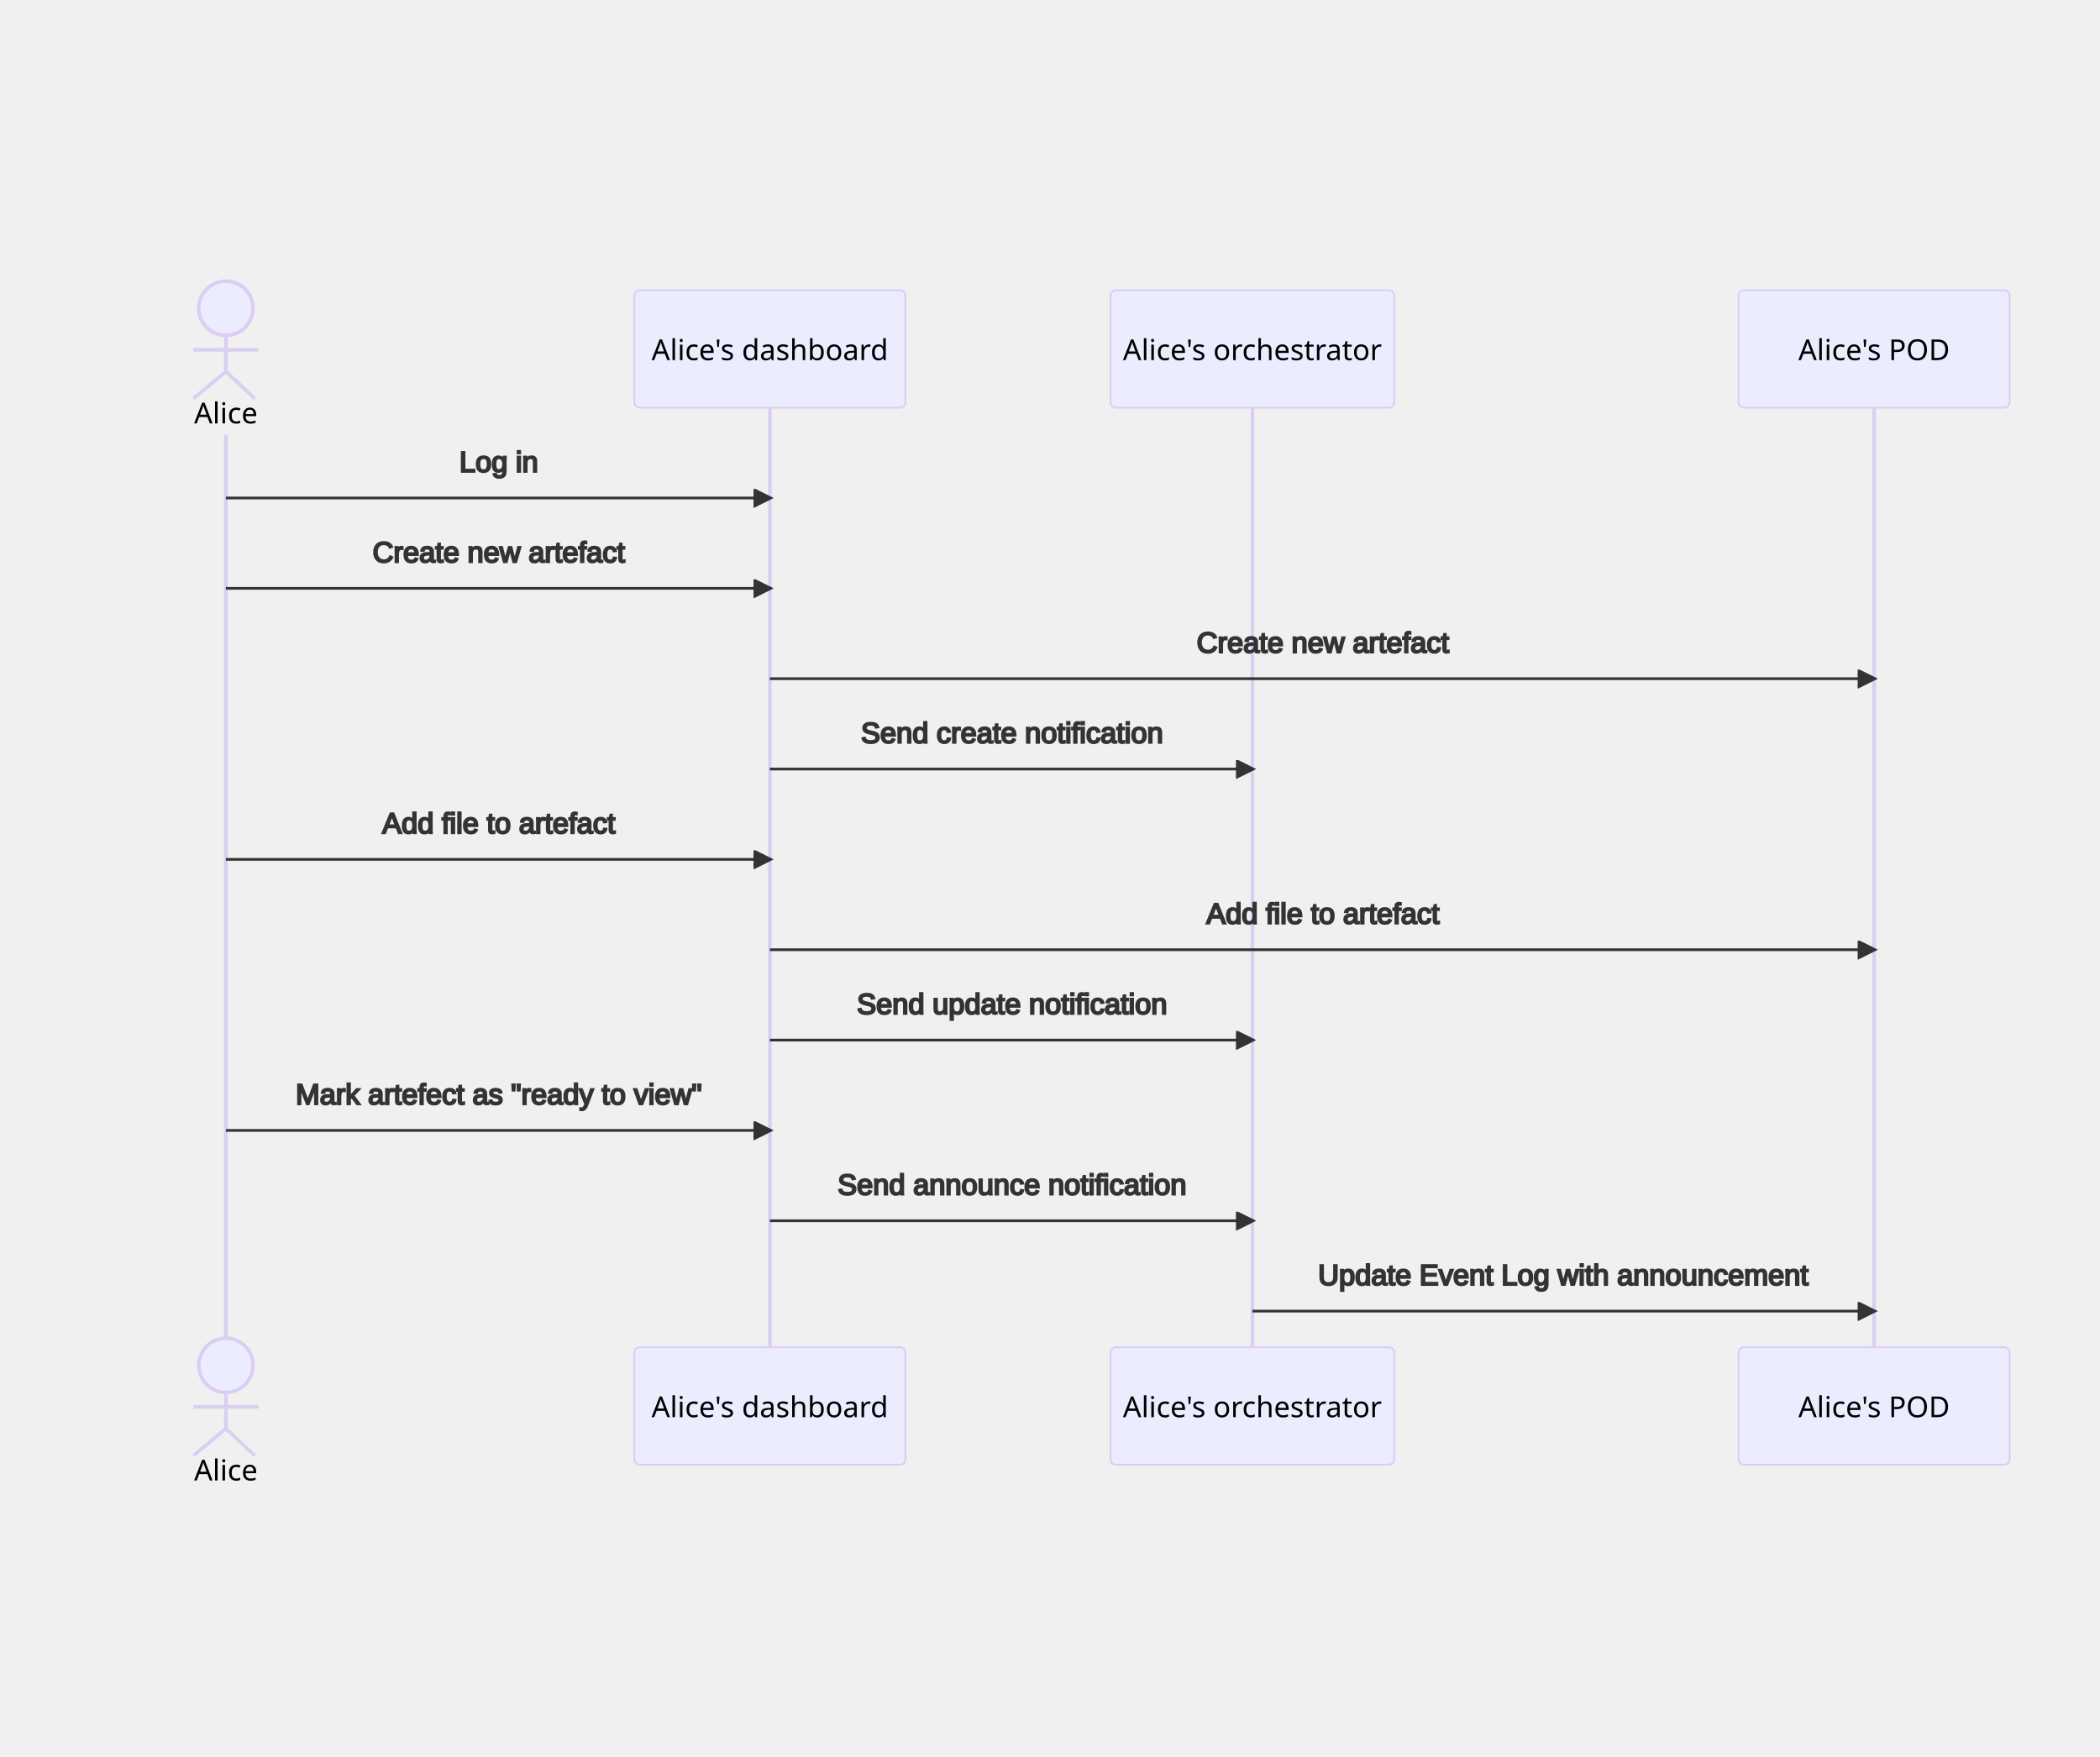
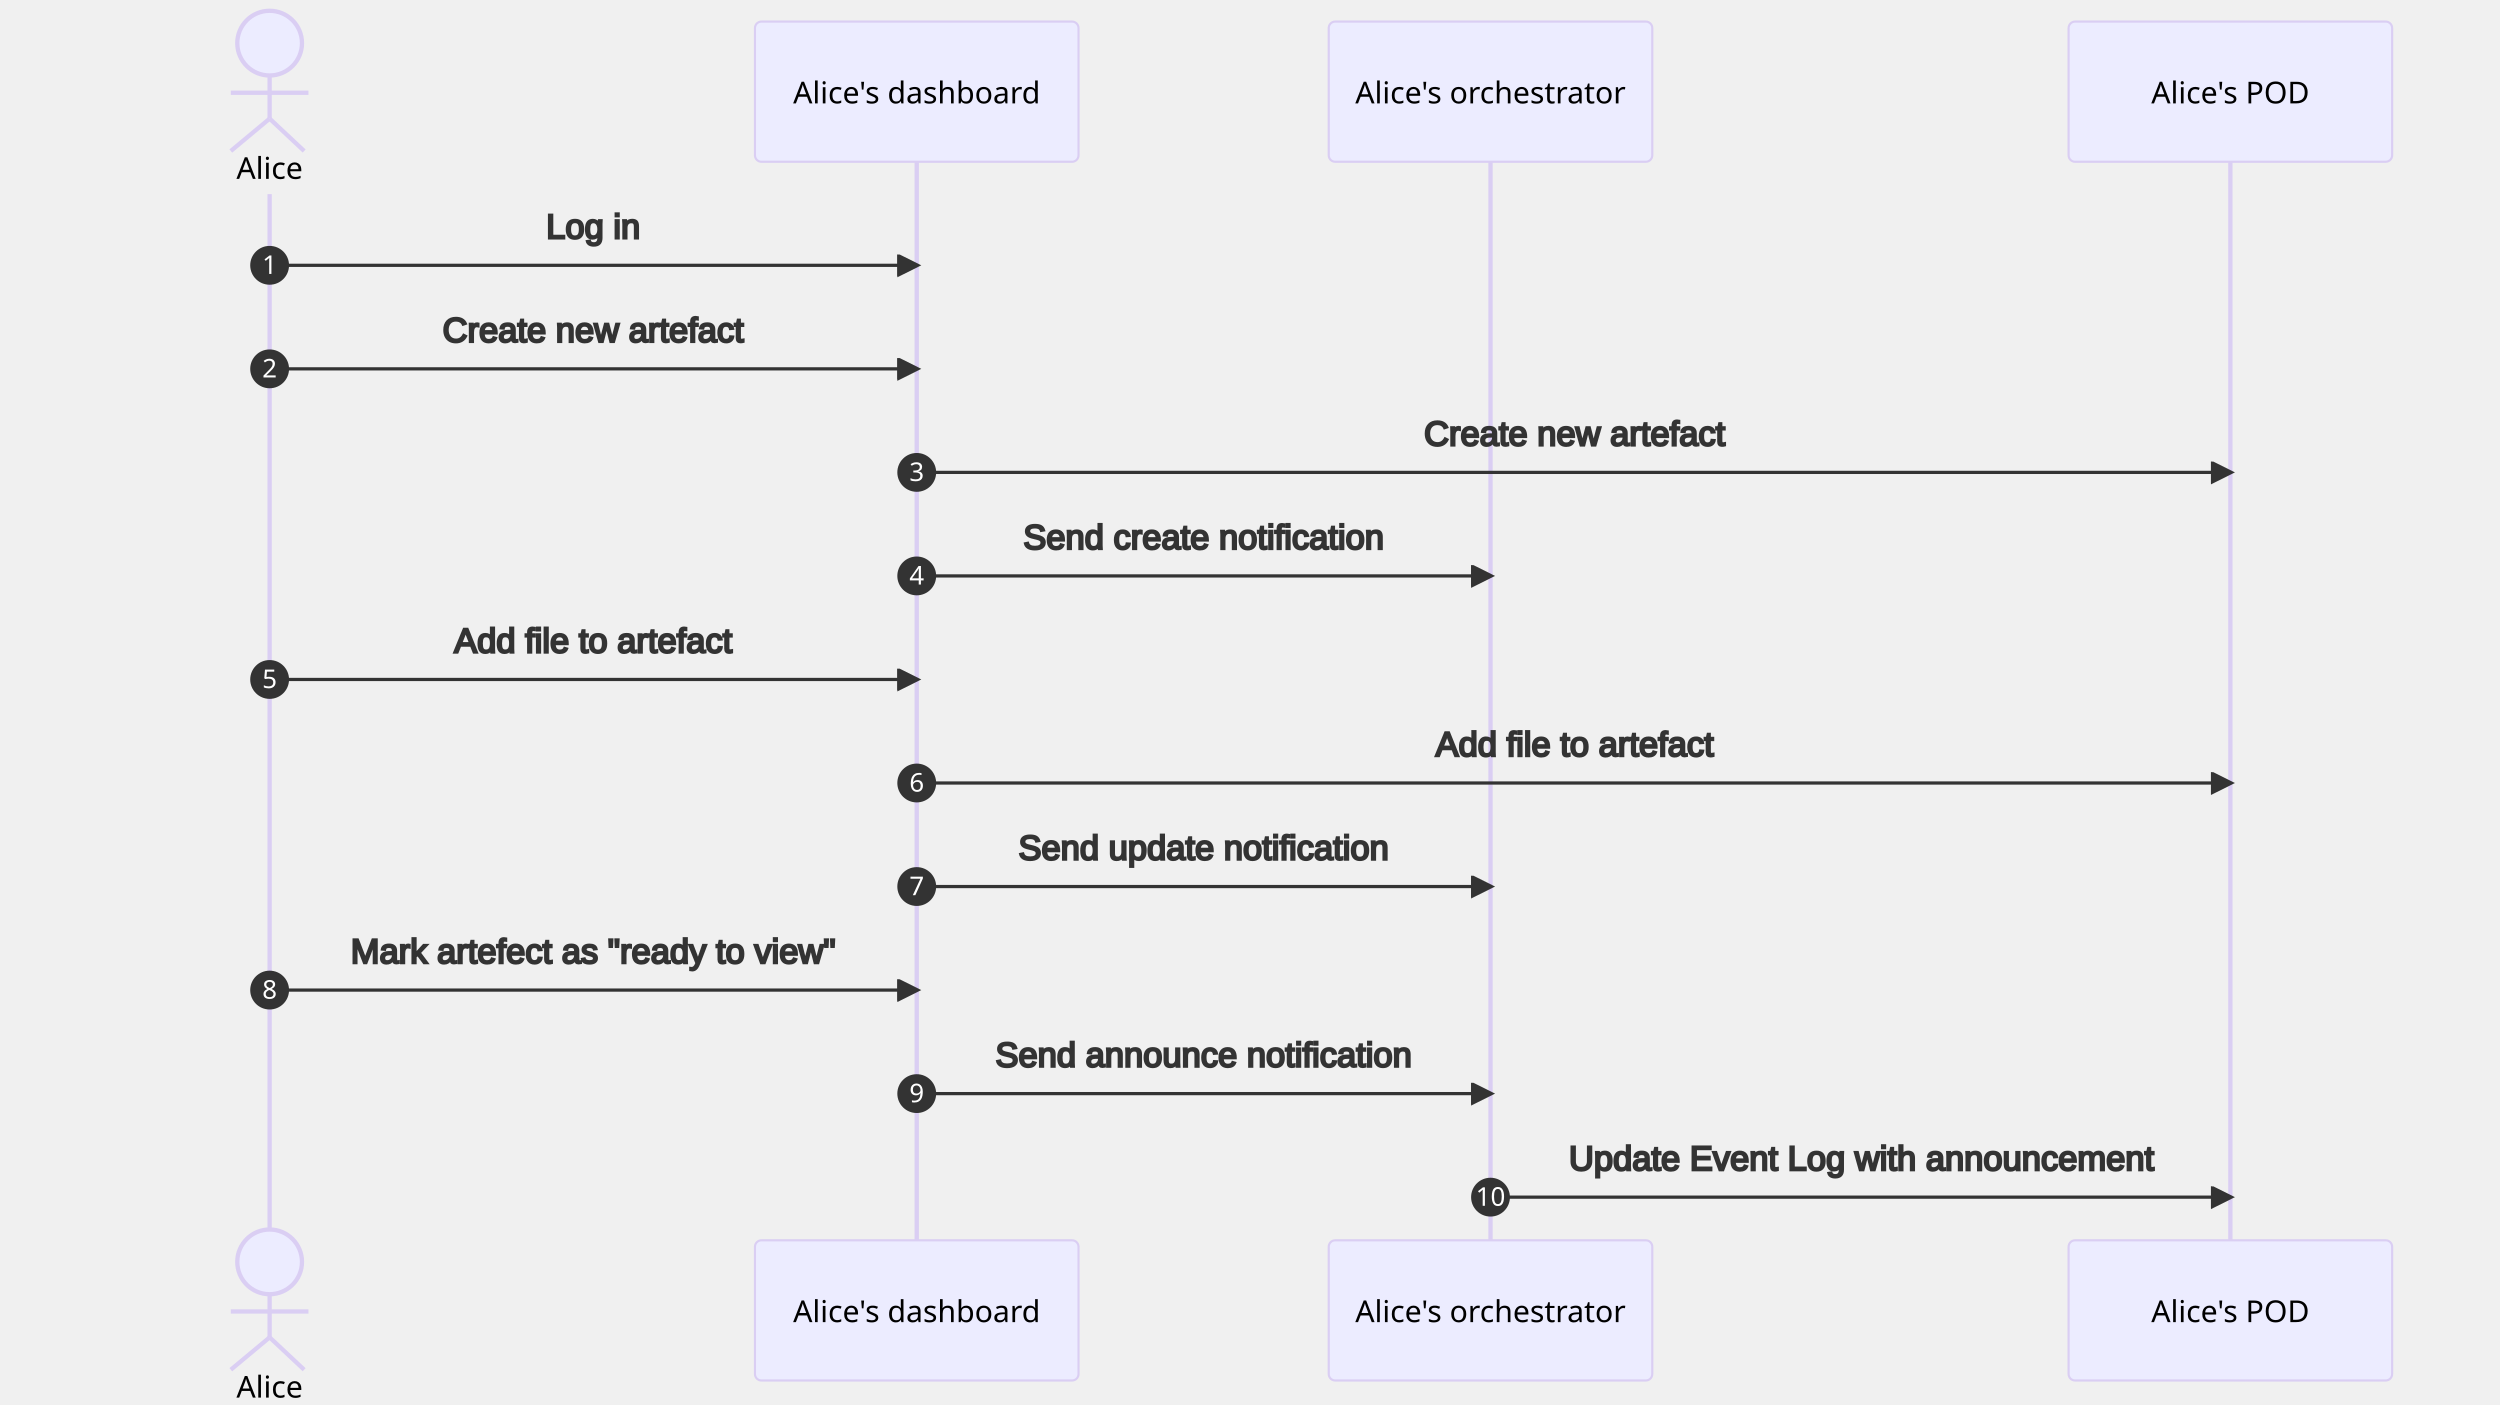
- <svg xmlns="http://www.w3.org/2000/svg" id="graph-div" width="802px" height="671px" style="max-width: 1162px;" viewBox="-50 -10 1162 671">
+ <svg xmlns="http://www.w3.org/2000/svg" id="graph-div" width="100%" height="651" style="max-width: 1159px;" viewBox="-50 -10 1159 651">
  <style>#graph-div {font-family:"trebuchet ms",verdana,arial,sans-serif;font-size:16px;fill:#333;}#graph-div .error-icon{fill:#552222;}#graph-div .error-text{fill:#552222;stroke:#552222;}#graph-div .edge-thickness-normal{stroke-width:2px;}#graph-div .edge-thickness-thick{stroke-width:3.5px;}#graph-div .edge-pattern-solid{stroke-dasharray:0;}#graph-div .edge-pattern-dashed{stroke-dasharray:3;}#graph-div .edge-pattern-dotted{stroke-dasharray:2;}#graph-div .marker{fill:#333333;stroke:#333333;}#graph-div .marker.cross{stroke:#333333;}#graph-div svg{font-family:"trebuchet ms",verdana,arial,sans-serif;font-size:16px;}#graph-div .actor{stroke:hsl(259.626, 59.777%, 87.902%);fill:#ECECFF;}#graph-div text.actor&gt;tspan{fill:black;stroke:none;}#graph-div .actor-line{stroke:grey;}#graph-div .messageLine0{stroke-width:1.5;stroke-dasharray:none;stroke:#333;}#graph-div .messageLine1{stroke-width:1.5;stroke-dasharray:2,2;stroke:#333;}#graph-div #arrowhead path{fill:#333;stroke:#333;}#graph-div .sequenceNumber{fill:white;}#graph-div #sequencenumber{fill:#333;}#graph-div #crosshead path{fill:#333;stroke:#333;}#graph-div .messageText{fill:#333;stroke:#333;}#graph-div .labelBox{stroke:hsl(259.626, 59.777%, 87.902%);fill:#ECECFF;}#graph-div .labelText,#graph-div .labelText&gt;tspan{fill:black;stroke:none;}#graph-div .loopText,#graph-div .loopText&gt;tspan{fill:black;stroke:none;}#graph-div .loopLine{stroke-width:2px;stroke-dasharray:2,2;stroke:hsl(259.626, 59.777%, 87.902%);fill:hsl(259.626, 59.777%, 87.902%);}#graph-div .note{stroke:#aaaa33;fill:#fff5ad;}#graph-div .noteText,#graph-div .noteText&gt;tspan{fill:black;stroke:none;}#graph-div .activation0{fill:#f4f4f4;stroke:#666;}#graph-div .activation1{fill:#f4f4f4;stroke:#666;}#graph-div .activation2{fill:#f4f4f4;stroke:#666;}#graph-div .actorPopupMenu{position:absolute;}#graph-div .actorPopupMenuPanel{position:absolute;fill:#ECECFF;box-shadow:0px 8px 16px 0px rgba(0,0,0,0.2);filter:drop-shadow(3px 5px 2px rgb(0 0 0 / 0.4));}#graph-div .actor-man line{stroke:hsl(259.626, 59.777%, 87.902%);fill:#ECECFF;}#graph-div .actor-man circle,#graph-div line{stroke:hsl(259.626, 59.777%, 87.902%);fill:#ECECFF;stroke-width:2px;}#graph-div :root{--mermaid-font-family:"trebuchet ms",verdana,arial,sans-serif;}</style>
  <g />
  <defs>
    <symbol id="computer" width="24" height="24">
      <path transform="scale(.5)" d="M2 2v13h20v-13h-20zm18 11h-16v-9h16v9zm-10.228 6l.466-1h3.524l.467 1h-4.457zm14.228 3h-24l2-6h2.104l-1.33 4h18.45l-1.297-4h2.073l2 6zm-5-10h-14v-7h14v7z" />
    </symbol>
  </defs>
  <defs>
    <symbol id="database" fill-rule="evenodd" clip-rule="evenodd">
      <path transform="scale(.5)" d="M12.258.001l.256.004.255.005.253.008.251.01.249.012.247.015.246.016.242.019.241.02.239.023.236.024.233.027.231.028.229.031.225.032.223.034.22.036.217.038.214.04.211.041.208.043.205.045.201.046.198.048.194.05.191.051.187.053.183.054.18.056.175.057.172.059.168.06.163.061.16.063.155.064.15.066.074.033.073.033.071.034.07.034.069.035.068.035.067.035.066.035.064.036.064.036.062.036.06.036.06.037.058.037.058.037.055.038.055.038.053.038.052.038.051.039.05.039.048.039.047.039.045.04.044.04.043.04.041.04.04.041.039.041.037.041.036.041.034.041.033.042.032.042.03.042.029.042.027.042.026.043.024.043.023.043.021.043.02.043.018.044.017.043.015.044.013.044.012.044.011.045.009.044.007.045.006.045.004.045.002.045.001.045v17l-.001.045-.002.045-.004.045-.006.045-.007.045-.009.044-.011.045-.012.044-.013.044-.015.044-.017.043-.018.044-.02.043-.021.043-.023.043-.024.043-.026.043-.027.042-.029.042-.03.042-.032.042-.033.042-.034.041-.036.041-.037.041-.039.041-.04.041-.041.04-.043.04-.044.04-.045.04-.047.039-.048.039-.05.039-.051.039-.052.038-.053.038-.055.038-.055.038-.058.037-.058.037-.06.037-.06.036-.062.036-.064.036-.064.036-.066.035-.067.035-.068.035-.069.035-.07.034-.071.034-.073.033-.074.033-.15.066-.155.064-.16.063-.163.061-.168.06-.172.059-.175.057-.18.056-.183.054-.187.053-.191.051-.194.05-.198.048-.201.046-.205.045-.208.043-.211.041-.214.04-.217.038-.22.036-.223.034-.225.032-.229.031-.231.028-.233.027-.236.024-.239.023-.241.02-.242.019-.246.016-.247.015-.249.012-.251.01-.253.008-.255.005-.256.004-.258.001-.258-.001-.256-.004-.255-.005-.253-.008-.251-.01-.249-.012-.247-.015-.245-.016-.243-.019-.241-.02-.238-.023-.236-.024-.234-.027-.231-.028-.228-.031-.226-.032-.223-.034-.22-.036-.217-.038-.214-.04-.211-.041-.208-.043-.204-.045-.201-.046-.198-.048-.195-.05-.19-.051-.187-.053-.184-.054-.179-.056-.176-.057-.172-.059-.167-.06-.164-.061-.159-.063-.155-.064-.151-.066-.074-.033-.072-.033-.072-.034-.07-.034-.069-.035-.068-.035-.067-.035-.066-.035-.064-.036-.063-.036-.062-.036-.061-.036-.06-.037-.058-.037-.057-.037-.056-.038-.055-.038-.053-.038-.052-.038-.051-.039-.049-.039-.049-.039-.046-.039-.046-.04-.044-.04-.043-.04-.041-.04-.04-.041-.039-.041-.037-.041-.036-.041-.034-.041-.033-.042-.032-.042-.03-.042-.029-.042-.027-.042-.026-.043-.024-.043-.023-.043-.021-.043-.02-.043-.018-.044-.017-.043-.015-.044-.013-.044-.012-.044-.011-.045-.009-.044-.007-.045-.006-.045-.004-.045-.002-.045-.001-.045v-17l.001-.045.002-.045.004-.045.006-.045.007-.045.009-.044.011-.045.012-.044.013-.044.015-.044.017-.043.018-.044.02-.043.021-.043.023-.043.024-.043.026-.043.027-.042.029-.042.03-.042.032-.042.033-.042.034-.041.036-.041.037-.041.039-.041.04-.041.041-.04.043-.04.044-.04.046-.04.046-.039.049-.039.049-.039.051-.039.052-.038.053-.038.055-.038.056-.038.057-.037.058-.037.06-.037.061-.036.062-.036.063-.036.064-.036.066-.035.067-.035.068-.035.069-.035.07-.034.072-.034.072-.033.074-.033.151-.066.155-.064.159-.063.164-.061.167-.06.172-.059.176-.057.179-.056.184-.054.187-.053.19-.051.195-.05.198-.048.201-.046.204-.045.208-.043.211-.041.214-.04.217-.038.22-.036.223-.034.226-.032.228-.031.231-.028.234-.027.236-.024.238-.023.241-.02.243-.019.245-.016.247-.015.249-.012.251-.01.253-.008.255-.005.256-.004.258-.001.258.001zm-9.258 20.499v.01l.001.021.003.021.004.022.005.021.006.022.007.022.009.023.01.022.011.023.012.023.013.023.015.023.016.024.017.023.018.024.019.024.021.024.022.025.023.024.024.025.052.049.056.05.061.051.066.051.07.051.075.051.079.052.084.052.088.052.092.052.097.052.102.051.105.052.11.052.114.051.119.051.123.051.127.05.131.05.135.05.139.048.144.049.147.047.152.047.155.047.16.045.163.045.167.043.171.043.176.041.178.041.183.039.187.039.19.037.194.035.197.035.202.033.204.031.209.03.212.029.216.027.219.025.222.024.226.021.23.02.233.018.236.016.24.015.243.012.246.01.249.008.253.005.256.004.259.001.26-.001.257-.004.254-.005.25-.008.247-.011.244-.012.241-.014.237-.016.233-.018.231-.021.226-.021.224-.024.22-.026.216-.027.212-.028.21-.031.205-.031.202-.034.198-.034.194-.036.191-.037.187-.039.183-.04.179-.04.175-.042.172-.043.168-.044.163-.045.16-.046.155-.046.152-.047.148-.048.143-.049.139-.049.136-.05.131-.05.126-.05.123-.051.118-.052.114-.051.11-.052.106-.052.101-.052.096-.052.092-.052.088-.053.083-.051.079-.052.074-.052.07-.051.065-.051.06-.051.056-.05.051-.05.023-.024.023-.025.021-.024.02-.024.019-.024.018-.024.017-.024.015-.023.014-.024.013-.023.012-.023.01-.023.01-.022.008-.022.006-.022.006-.022.004-.022.004-.021.001-.021.001-.021v-4.127l-.077.055-.08.053-.083.054-.085.053-.087.052-.09.052-.093.051-.095.05-.097.05-.1.049-.102.049-.105.048-.106.047-.109.047-.111.046-.114.045-.115.045-.118.044-.12.043-.122.042-.124.042-.126.041-.128.04-.13.04-.132.038-.134.038-.135.037-.138.037-.139.035-.142.035-.143.034-.144.033-.147.032-.148.031-.15.03-.151.03-.153.029-.154.027-.156.027-.158.026-.159.025-.161.024-.162.023-.163.022-.165.021-.166.02-.167.019-.169.018-.169.017-.171.016-.173.015-.173.014-.175.013-.175.012-.177.011-.178.01-.179.008-.179.008-.181.006-.182.005-.182.004-.184.003-.184.002h-.37l-.184-.002-.184-.003-.182-.004-.182-.005-.181-.006-.179-.008-.179-.008-.178-.01-.176-.011-.176-.012-.175-.013-.173-.014-.172-.015-.171-.016-.17-.017-.169-.018-.167-.019-.166-.02-.165-.021-.163-.022-.162-.023-.161-.024-.159-.025-.157-.026-.156-.027-.155-.027-.153-.029-.151-.03-.15-.03-.148-.031-.146-.032-.145-.033-.143-.034-.141-.035-.14-.035-.137-.037-.136-.037-.134-.038-.132-.038-.13-.04-.128-.04-.126-.041-.124-.042-.122-.042-.12-.044-.117-.043-.116-.045-.113-.045-.112-.046-.109-.047-.106-.047-.105-.048-.102-.049-.1-.049-.097-.05-.095-.05-.093-.052-.09-.051-.087-.052-.085-.053-.083-.054-.08-.054-.077-.054v4.127zm0-5.654v.011l.001.021.003.021.004.021.005.022.006.022.007.022.009.022.01.022.011.023.012.023.013.023.015.024.016.023.017.024.018.024.019.024.021.024.022.024.023.025.024.024.052.05.056.05.061.05.066.051.07.051.075.052.079.051.084.052.088.052.092.052.097.052.102.052.105.052.11.051.114.051.119.052.123.05.127.051.131.05.135.049.139.049.144.048.147.048.152.047.155.046.16.045.163.045.167.044.171.042.176.042.178.04.183.04.187.038.19.037.194.036.197.034.202.033.204.032.209.03.212.028.216.027.219.025.222.024.226.022.23.02.233.018.236.016.24.014.243.012.246.01.249.008.253.006.256.003.259.001.26-.001.257-.003.254-.006.25-.008.247-.01.244-.012.241-.015.237-.016.233-.018.231-.02.226-.022.224-.024.22-.025.216-.027.212-.029.21-.03.205-.032.202-.033.198-.035.194-.036.191-.037.187-.039.183-.039.179-.041.175-.042.172-.043.168-.044.163-.045.16-.045.155-.047.152-.047.148-.048.143-.048.139-.05.136-.049.131-.05.126-.051.123-.051.118-.051.114-.052.11-.052.106-.052.101-.052.096-.052.092-.052.088-.052.083-.052.079-.052.074-.051.07-.052.065-.051.06-.05.056-.051.051-.049.023-.025.023-.024.021-.025.02-.024.019-.024.018-.024.017-.024.015-.023.014-.023.013-.024.012-.022.01-.023.01-.023.008-.022.006-.022.006-.022.004-.021.004-.022.001-.021.001-.021v-4.139l-.077.054-.08.054-.083.054-.085.052-.087.053-.09.051-.093.051-.095.051-.097.05-.1.049-.102.049-.105.048-.106.047-.109.047-.111.046-.114.045-.115.044-.118.044-.12.044-.122.042-.124.042-.126.041-.128.04-.13.039-.132.039-.134.038-.135.037-.138.036-.139.036-.142.035-.143.033-.144.033-.147.033-.148.031-.15.03-.151.03-.153.028-.154.028-.156.027-.158.026-.159.025-.161.024-.162.023-.163.022-.165.021-.166.02-.167.019-.169.018-.169.017-.171.016-.173.015-.173.014-.175.013-.175.012-.177.011-.178.009-.179.009-.179.007-.181.007-.182.005-.182.004-.184.003-.184.002h-.37l-.184-.002-.184-.003-.182-.004-.182-.005-.181-.007-.179-.007-.179-.009-.178-.009-.176-.011-.176-.012-.175-.013-.173-.014-.172-.015-.171-.016-.17-.017-.169-.018-.167-.019-.166-.02-.165-.021-.163-.022-.162-.023-.161-.024-.159-.025-.157-.026-.156-.027-.155-.028-.153-.028-.151-.03-.15-.03-.148-.031-.146-.033-.145-.033-.143-.033-.141-.035-.14-.036-.137-.036-.136-.037-.134-.038-.132-.039-.13-.039-.128-.04-.126-.041-.124-.042-.122-.043-.12-.043-.117-.044-.116-.044-.113-.046-.112-.046-.109-.046-.106-.047-.105-.048-.102-.049-.1-.049-.097-.05-.095-.051-.093-.051-.09-.051-.087-.053-.085-.052-.083-.054-.08-.054-.077-.054v4.139zm0-5.666v.011l.001.02.003.022.004.021.005.022.006.021.007.022.009.023.01.022.011.023.012.023.013.023.015.023.016.024.017.024.018.023.019.024.021.025.022.024.023.024.024.025.052.05.056.05.061.05.066.051.07.051.075.052.079.051.084.052.088.052.092.052.097.052.102.052.105.051.11.052.114.051.119.051.123.051.127.05.131.05.135.05.139.049.144.048.147.048.152.047.155.046.16.045.163.045.167.043.171.043.176.042.178.04.183.04.187.038.19.037.194.036.197.034.202.033.204.032.209.03.212.028.216.027.219.025.222.024.226.021.23.02.233.018.236.017.24.014.243.012.246.01.249.008.253.006.256.003.259.001.26-.001.257-.003.254-.006.25-.008.247-.01.244-.013.241-.014.237-.016.233-.018.231-.02.226-.022.224-.024.22-.025.216-.027.212-.029.21-.03.205-.032.202-.033.198-.035.194-.036.191-.037.187-.039.183-.039.179-.041.175-.042.172-.043.168-.044.163-.045.16-.045.155-.047.152-.047.148-.048.143-.049.139-.049.136-.049.131-.051.126-.05.123-.051.118-.052.114-.051.11-.052.106-.052.101-.052.096-.052.092-.052.088-.052.083-.052.079-.052.074-.052.07-.051.065-.051.06-.051.056-.05.051-.049.023-.025.023-.025.021-.024.02-.024.019-.024.018-.024.017-.024.015-.023.014-.024.013-.023.012-.023.01-.022.01-.023.008-.022.006-.022.006-.022.004-.022.004-.021.001-.021.001-.021v-4.153l-.077.054-.08.054-.083.053-.085.053-.087.053-.09.051-.093.051-.095.051-.097.05-.1.049-.102.048-.105.048-.106.048-.109.046-.111.046-.114.046-.115.044-.118.044-.12.043-.122.043-.124.042-.126.041-.128.04-.13.039-.132.039-.134.038-.135.037-.138.036-.139.036-.142.034-.143.034-.144.033-.147.032-.148.032-.15.03-.151.03-.153.028-.154.028-.156.027-.158.026-.159.024-.161.024-.162.023-.163.023-.165.021-.166.02-.167.019-.169.018-.169.017-.171.016-.173.015-.173.014-.175.013-.175.012-.177.01-.178.01-.179.009-.179.007-.181.006-.182.006-.182.004-.184.003-.184.001-.185.001-.185-.001-.184-.001-.184-.003-.182-.004-.182-.006-.181-.006-.179-.007-.179-.009-.178-.01-.176-.01-.176-.012-.175-.013-.173-.014-.172-.015-.171-.016-.17-.017-.169-.018-.167-.019-.166-.02-.165-.021-.163-.023-.162-.023-.161-.024-.159-.024-.157-.026-.156-.027-.155-.028-.153-.028-.151-.03-.15-.03-.148-.032-.146-.032-.145-.033-.143-.034-.141-.034-.14-.036-.137-.036-.136-.037-.134-.038-.132-.039-.13-.039-.128-.041-.126-.041-.124-.041-.122-.043-.12-.043-.117-.044-.116-.044-.113-.046-.112-.046-.109-.046-.106-.048-.105-.048-.102-.048-.1-.05-.097-.049-.095-.051-.093-.051-.09-.052-.087-.052-.085-.053-.083-.053-.08-.054-.077-.054v4.153zm8.74-8.179l-.257.004-.254.005-.25.008-.247.011-.244.012-.241.014-.237.016-.233.018-.231.021-.226.022-.224.023-.22.026-.216.027-.212.028-.21.031-.205.032-.202.033-.198.034-.194.036-.191.038-.187.038-.183.04-.179.041-.175.042-.172.043-.168.043-.163.045-.16.046-.155.046-.152.048-.148.048-.143.048-.139.049-.136.05-.131.05-.126.051-.123.051-.118.051-.114.052-.11.052-.106.052-.101.052-.096.052-.092.052-.088.052-.083.052-.079.052-.074.051-.07.052-.065.051-.06.05-.056.05-.051.05-.023.025-.023.024-.021.024-.02.025-.019.024-.018.024-.017.023-.015.024-.014.023-.013.023-.012.023-.01.023-.01.022-.008.022-.006.023-.006.021-.004.022-.004.021-.001.021-.001.021.001.021.001.021.004.021.004.022.006.021.006.023.008.022.01.022.01.023.012.023.013.023.014.023.015.024.017.023.018.024.019.024.02.025.021.024.023.024.023.025.051.05.056.05.06.05.065.051.07.052.074.051.079.052.083.052.088.052.092.052.096.052.101.052.106.052.11.052.114.052.118.051.123.051.126.051.131.05.136.05.139.049.143.048.148.048.152.048.155.046.16.046.163.045.168.043.172.043.175.042.179.041.183.04.187.038.191.038.194.036.198.034.202.033.205.032.21.031.212.028.216.027.22.026.224.023.226.022.231.021.233.018.237.016.241.014.244.012.247.011.25.008.254.005.257.004.26.001.26-.001.257-.004.254-.005.25-.008.247-.011.244-.012.241-.014.237-.016.233-.018.231-.021.226-.022.224-.023.22-.026.216-.027.212-.028.21-.031.205-.032.202-.033.198-.034.194-.036.191-.038.187-.038.183-.04.179-.041.175-.042.172-.043.168-.043.163-.045.16-.046.155-.046.152-.048.148-.048.143-.048.139-.049.136-.05.131-.05.126-.051.123-.051.118-.051.114-.052.11-.052.106-.052.101-.052.096-.052.092-.052.088-.052.083-.052.079-.052.074-.051.07-.052.065-.051.06-.05.056-.05.051-.05.023-.025.023-.024.021-.024.02-.025.019-.024.018-.024.017-.023.015-.024.014-.023.013-.023.012-.023.01-.023.01-.022.008-.022.006-.023.006-.021.004-.022.004-.021.001-.021.001-.021-.001-.021-.001-.021-.004-.021-.004-.022-.006-.021-.006-.023-.008-.022-.01-.022-.01-.023-.012-.023-.013-.023-.014-.023-.015-.024-.017-.023-.018-.024-.019-.024-.02-.025-.021-.024-.023-.024-.023-.025-.051-.05-.056-.05-.06-.05-.065-.051-.07-.052-.074-.051-.079-.052-.083-.052-.088-.052-.092-.052-.096-.052-.101-.052-.106-.052-.11-.052-.114-.052-.118-.051-.123-.051-.126-.051-.131-.05-.136-.05-.139-.049-.143-.048-.148-.048-.152-.048-.155-.046-.16-.046-.163-.045-.168-.043-.172-.043-.175-.042-.179-.041-.183-.04-.187-.038-.191-.038-.194-.036-.198-.034-.202-.033-.205-.032-.21-.031-.212-.028-.216-.027-.22-.026-.224-.023-.226-.022-.231-.021-.233-.018-.237-.016-.241-.014-.244-.012-.247-.011-.25-.008-.254-.005-.257-.004-.26-.001-.26.001z" />
    </symbol>
  </defs>
  <defs>
    <symbol id="clock" width="24" height="24">
      <path transform="scale(.5)" d="M12 2c5.514 0 10 4.486 10 10s-4.486 10-10 10-10-4.486-10-10 4.486-10 10-10zm0-2c-6.627 0-12 5.373-12 12s5.373 12 12 12 12-5.373 12-12-5.373-12-12-12zm5.848 12.459c.202.038.202.333.001.372-1.907.361-6.045 1.111-6.547 1.111-.719 0-1.301-.582-1.301-1.301 0-.512.77-5.447 1.125-7.445.034-.192.312-.181.343.014l.985 6.238 5.394 1.011z" />
    </symbol>
  </defs>
-   <line id="actor40" x1="75" y1="80" x2="75" y2="605" class="200" stroke-width="0.5px" stroke="#999" />
+   <line id="actor59" x1="75" y1="80" x2="75" y2="585" class="200" stroke-width="0.5px" stroke="#999" />
  <g class="actor-man">
-     <line id="actor-man-torso40" x1="75" y1="25" x2="75" y2="45" />
-     <line id="actor-man-arms40" x1="57" y1="33" x2="93" y2="33" />
+     <line id="actor-man-torso59" x1="75" y1="25" x2="75" y2="45" />
+     <line id="actor-man-arms59" x1="57" y1="33" x2="93" y2="33" />
    <line x1="57" y1="60" x2="75" y2="45" />
    <line x1="75" y1="45" x2="91" y2="60" />
    <circle cx="75" cy="10" r="15" width="150" height="65" />
-     <text x="75" y="67.5" style="text-anchor: middle; font-weight: 400; font-family: &quot;Open-Sans&quot;, &quot;sans-serif&quot;;" dominant-baseline="central" alignment-baseline="central" class="actor">
+     <text x="75" y="67.5" dominant-baseline="central" alignment-baseline="central" class="actor" style="text-anchor: middle; font-size: 14px; font-weight: 400; font-family: Open-Sans, sans-serif;">
      <tspan x="75" dy="0">Alice</tspan>
    </text>
  </g>
  <g>
-     <line id="actor41" x1="376" y1="5" x2="376" y2="605" class="200" stroke-width="0.5px" stroke="#999" />
-     <g id="root-41">
-       <rect x="301" y="0" fill="#eaeaea" stroke="#666" width="150" height="65" rx="3" ry="3" class="actor" />
-       <text x="376" y="32.5" style="text-anchor: middle; font-weight: 400; font-family: &quot;Open-Sans&quot;, &quot;sans-serif&quot;;" dominant-baseline="central" alignment-baseline="central" class="actor">
-         <tspan x="376" dy="0">Alice's dashboard</tspan>
+     <line id="actor60" x1="375" y1="5" x2="375" y2="585" class="200" stroke-width="0.5px" stroke="#999" />
+     <g id="root-60">
+       <rect x="300" y="0" fill="#eaeaea" stroke="#666" width="150" height="65" rx="3" ry="3" class="actor" />
+       <text x="375" y="32.5" dominant-baseline="central" alignment-baseline="central" class="actor" style="text-anchor: middle; font-size: 14px; font-weight: 400; font-family: Open-Sans, sans-serif;">
+         <tspan x="375" dy="0">Alice's dashboard</tspan>
      </text>
    </g>
  </g>
  <g>
-     <line id="actor42" x1="643" y1="5" x2="643" y2="605" class="200" stroke-width="0.5px" stroke="#999" />
-     <g id="root-42">
-       <rect x="564.5" y="0" fill="#eaeaea" stroke="#666" width="157" height="65" rx="3" ry="3" class="actor" />
-       <text x="643" y="32.5" style="text-anchor: middle; font-weight: 400; font-family: &quot;Open-Sans&quot;, &quot;sans-serif&quot;;" dominant-baseline="central" alignment-baseline="central" class="actor">
-         <tspan x="643" dy="0">Alice's orchestrator</tspan>
+     <line id="actor61" x1="641" y1="5" x2="641" y2="585" class="200" stroke-width="0.5px" stroke="#999" />
+     <g id="root-61">
+       <rect x="566" y="0" fill="#eaeaea" stroke="#666" width="150" height="65" rx="3" ry="3" class="actor" />
+       <text x="641" y="32.5" dominant-baseline="central" alignment-baseline="central" class="actor" style="text-anchor: middle; font-size: 14px; font-weight: 400; font-family: Open-Sans, sans-serif;">
+         <tspan x="641" dy="0">Alice's orchestrator</tspan>
      </text>
    </g>
  </g>
  <g>
-     <line id="actor43" x1="987" y1="5" x2="987" y2="605" class="200" stroke-width="0.5px" stroke="#999" />
-     <g id="root-43">
-       <rect x="912" y="0" fill="#eaeaea" stroke="#666" width="150" height="65" rx="3" ry="3" class="actor" />
-       <text x="987" y="32.5" style="text-anchor: middle; font-weight: 400; font-family: &quot;Open-Sans&quot;, &quot;sans-serif&quot;;" dominant-baseline="central" alignment-baseline="central" class="actor">
-         <tspan x="987" dy="0">Alice's POD</tspan>
+     <line id="actor62" x1="984" y1="5" x2="984" y2="585" class="200" stroke-width="0.5px" stroke="#999" />
+     <g id="root-62">
+       <rect x="909" y="0" fill="#eaeaea" stroke="#666" width="150" height="65" rx="3" ry="3" class="actor" />
+       <text x="984" y="32.5" dominant-baseline="central" alignment-baseline="central" class="actor" style="text-anchor: middle; font-size: 14px; font-weight: 400; font-family: Open-Sans, sans-serif;">
+         <tspan x="984" dy="0">Alice's POD</tspan>
      </text>
    </g>
  </g>
  <defs>
    <marker id="arrowhead" refX="9" refY="5" markerUnits="userSpaceOnUse" markerWidth="12" markerHeight="12" orient="auto">
      <path d="M 0 0 L 10 5 L 0 10 z" />
    </marker>
  </defs>
  <defs>
    <marker id="crosshead" markerWidth="15" markerHeight="8" orient="auto" refX="16" refY="4">
-       <path fill="black" stroke="#000000" style="stroke-dasharray: 0px, 0px;" stroke-width="1px" d="M 9,2 V 6 L16,4 Z" />
-       <path fill="none" stroke="#000000" style="stroke-dasharray: 0px, 0px;" stroke-width="1px" d="M 0,1 L 6,7 M 6,1 L 0,7" />
+       <path fill="black" stroke="#000000" stroke-width="1px" d="M 9,2 V 6 L16,4 Z" style="stroke-dasharray: 0, 0;" />
+       <path fill="none" stroke="#000000" stroke-width="1px" d="M 0,1 L 6,7 M 6,1 L 0,7" style="stroke-dasharray: 0, 0;" />
    </marker>
  </defs>
  <defs>
    <marker id="filled-head" refX="18" refY="7" markerWidth="20" markerHeight="28" orient="auto">
      <path d="M 18,7 L9,13 L14,7 L9,1 Z" />
    </marker>
  </defs>
  <defs>
    <marker id="sequencenumber" refX="15" refY="15" markerWidth="60" markerHeight="40" orient="auto">
      <circle cx="15" cy="15" r="6" />
    </marker>
  </defs>
-   <text x="226" y="80" text-anchor="middle" dominant-baseline="middle" alignment-baseline="middle" style="font-family: &quot;trebuchet ms&quot;, verdana, arial, sans-serif; font-weight: 400;" class="messageText" dy="1em">Log in</text>
-   <line x1="75" y1="115" x2="376" y2="115" class="messageLine0" stroke-width="2" stroke="none" style="fill: none;" marker-end="url(#arrowhead)" />
-   <text x="226" y="130" text-anchor="middle" dominant-baseline="middle" alignment-baseline="middle" style="font-family: &quot;trebuchet ms&quot;, verdana, arial, sans-serif; font-weight: 400;" class="messageText" dy="1em">Create new artefact</text>
-   <line x1="75" y1="165" x2="376" y2="165" class="messageLine0" stroke-width="2" stroke="none" style="fill: none;" marker-end="url(#arrowhead)" />
-   <text x="682" y="180" text-anchor="middle" dominant-baseline="middle" alignment-baseline="middle" style="font-family: &quot;trebuchet ms&quot;, verdana, arial, sans-serif; font-weight: 400;" class="messageText" dy="1em">Create new artefact</text>
-   <line x1="376" y1="215" x2="987" y2="215" class="messageLine0" stroke-width="2" stroke="none" style="fill: none;" marker-end="url(#arrowhead)" />
-   <text x="510" y="230" text-anchor="middle" dominant-baseline="middle" alignment-baseline="middle" style="font-family: &quot;trebuchet ms&quot;, verdana, arial, sans-serif; font-weight: 400;" class="messageText" dy="1em">Send create notification</text>
-   <line x1="376" y1="265" x2="643" y2="265" class="messageLine0" stroke-width="2" stroke="none" style="fill: none;" marker-end="url(#arrowhead)" />
-   <text x="226" y="280" text-anchor="middle" dominant-baseline="middle" alignment-baseline="middle" style="font-family: &quot;trebuchet ms&quot;, verdana, arial, sans-serif; font-weight: 400;" class="messageText" dy="1em">Add file to artefact</text>
-   <line x1="75" y1="315" x2="376" y2="315" class="messageLine0" stroke-width="2" stroke="none" style="fill: none;" marker-end="url(#arrowhead)" />
-   <text x="682" y="330" text-anchor="middle" dominant-baseline="middle" alignment-baseline="middle" style="font-family: &quot;trebuchet ms&quot;, verdana, arial, sans-serif; font-weight: 400;" class="messageText" dy="1em">Add file to artefact</text>
-   <line x1="376" y1="365" x2="987" y2="365" class="messageLine0" stroke-width="2" stroke="none" style="fill: none;" marker-end="url(#arrowhead)" />
-   <text x="510" y="380" text-anchor="middle" dominant-baseline="middle" alignment-baseline="middle" style="font-family: &quot;trebuchet ms&quot;, verdana, arial, sans-serif; font-weight: 400;" class="messageText" dy="1em">Send update notification</text>
-   <line x1="376" y1="415" x2="643" y2="415" class="messageLine0" stroke-width="2" stroke="none" style="fill: none;" marker-end="url(#arrowhead)" />
-   <text x="226" y="430" text-anchor="middle" dominant-baseline="middle" alignment-baseline="middle" style="font-family: &quot;trebuchet ms&quot;, verdana, arial, sans-serif; font-weight: 400;" class="messageText" dy="1em">Mark artefect as "ready to view"</text>
-   <line x1="75" y1="465" x2="376" y2="465" class="messageLine0" stroke-width="2" stroke="none" style="fill: none;" marker-end="url(#arrowhead)" />
-   <text x="510" y="480" text-anchor="middle" dominant-baseline="middle" alignment-baseline="middle" style="font-family: &quot;trebuchet ms&quot;, verdana, arial, sans-serif; font-weight: 400;" class="messageText" dy="1em">Send announce notification</text>
-   <line x1="376" y1="515" x2="643" y2="515" class="messageLine0" stroke-width="2" stroke="none" style="fill: none;" marker-end="url(#arrowhead)" />
-   <text x="815" y="530" text-anchor="middle" dominant-baseline="middle" alignment-baseline="middle" style="font-family: &quot;trebuchet ms&quot;, verdana, arial, sans-serif; font-weight: 400;" class="messageText" dy="1em">Update Event Log with announcement</text>
-   <line x1="643" y1="565" x2="987" y2="565" class="messageLine0" stroke-width="2" stroke="none" style="fill: none;" marker-end="url(#arrowhead)" />
+   <text x="225" y="80" text-anchor="middle" dominant-baseline="middle" alignment-baseline="middle" class="messageText" dy="1em" style="font-family: &quot;trebuchet ms&quot;, verdana, arial, sans-serif; font-size: 16px; font-weight: 400;">Log in</text>
+   <line x1="75" y1="113" x2="375" y2="113" class="messageLine0" stroke-width="2" stroke="none" marker-end="url(#arrowhead)" marker-start="url(#sequencenumber)" style="fill: none;" />
+   <text x="75" y="117" font-family="sans-serif" font-size="12px" text-anchor="middle" textLength="16px" class="sequenceNumber">1</text>
+   <text x="225" y="128" text-anchor="middle" dominant-baseline="middle" alignment-baseline="middle" class="messageText" dy="1em" style="font-family: &quot;trebuchet ms&quot;, verdana, arial, sans-serif; font-size: 16px; font-weight: 400;">Create new artefact</text>
+   <line x1="75" y1="161" x2="375" y2="161" class="messageLine0" stroke-width="2" stroke="none" marker-end="url(#arrowhead)" marker-start="url(#sequencenumber)" style="fill: none;" />
+   <text x="75" y="165" font-family="sans-serif" font-size="12px" text-anchor="middle" textLength="16px" class="sequenceNumber">2</text>
+   <text x="680" y="176" text-anchor="middle" dominant-baseline="middle" alignment-baseline="middle" class="messageText" dy="1em" style="font-family: &quot;trebuchet ms&quot;, verdana, arial, sans-serif; font-size: 16px; font-weight: 400;">Create new artefact</text>
+   <line x1="375" y1="209" x2="984" y2="209" class="messageLine0" stroke-width="2" stroke="none" marker-end="url(#arrowhead)" marker-start="url(#sequencenumber)" style="fill: none;" />
+   <text x="375" y="213" font-family="sans-serif" font-size="12px" text-anchor="middle" textLength="16px" class="sequenceNumber">3</text>
+   <text x="508" y="224" text-anchor="middle" dominant-baseline="middle" alignment-baseline="middle" class="messageText" dy="1em" style="font-family: &quot;trebuchet ms&quot;, verdana, arial, sans-serif; font-size: 16px; font-weight: 400;">Send create notification</text>
+   <line x1="375" y1="257" x2="641" y2="257" class="messageLine0" stroke-width="2" stroke="none" marker-end="url(#arrowhead)" marker-start="url(#sequencenumber)" style="fill: none;" />
+   <text x="375" y="261" font-family="sans-serif" font-size="12px" text-anchor="middle" textLength="16px" class="sequenceNumber">4</text>
+   <text x="225" y="272" text-anchor="middle" dominant-baseline="middle" alignment-baseline="middle" class="messageText" dy="1em" style="font-family: &quot;trebuchet ms&quot;, verdana, arial, sans-serif; font-size: 16px; font-weight: 400;">Add file to artefact</text>
+   <line x1="75" y1="305" x2="375" y2="305" class="messageLine0" stroke-width="2" stroke="none" marker-end="url(#arrowhead)" marker-start="url(#sequencenumber)" style="fill: none;" />
+   <text x="75" y="309" font-family="sans-serif" font-size="12px" text-anchor="middle" textLength="16px" class="sequenceNumber">5</text>
+   <text x="680" y="320" text-anchor="middle" dominant-baseline="middle" alignment-baseline="middle" class="messageText" dy="1em" style="font-family: &quot;trebuchet ms&quot;, verdana, arial, sans-serif; font-size: 16px; font-weight: 400;">Add file to artefact</text>
+   <line x1="375" y1="353" x2="984" y2="353" class="messageLine0" stroke-width="2" stroke="none" marker-end="url(#arrowhead)" marker-start="url(#sequencenumber)" style="fill: none;" />
+   <text x="375" y="357" font-family="sans-serif" font-size="12px" text-anchor="middle" textLength="16px" class="sequenceNumber">6</text>
+   <text x="508" y="368" text-anchor="middle" dominant-baseline="middle" alignment-baseline="middle" class="messageText" dy="1em" style="font-family: &quot;trebuchet ms&quot;, verdana, arial, sans-serif; font-size: 16px; font-weight: 400;">Send update notification</text>
+   <line x1="375" y1="401" x2="641" y2="401" class="messageLine0" stroke-width="2" stroke="none" marker-end="url(#arrowhead)" marker-start="url(#sequencenumber)" style="fill: none;" />
+   <text x="375" y="405" font-family="sans-serif" font-size="12px" text-anchor="middle" textLength="16px" class="sequenceNumber">7</text>
+   <text x="225" y="416" text-anchor="middle" dominant-baseline="middle" alignment-baseline="middle" class="messageText" dy="1em" style="font-family: &quot;trebuchet ms&quot;, verdana, arial, sans-serif; font-size: 16px; font-weight: 400;">Mark artefect as "ready to view"</text>
+   <line x1="75" y1="449" x2="375" y2="449" class="messageLine0" stroke-width="2" stroke="none" marker-end="url(#arrowhead)" marker-start="url(#sequencenumber)" style="fill: none;" />
+   <text x="75" y="453" font-family="sans-serif" font-size="12px" text-anchor="middle" textLength="16px" class="sequenceNumber">8</text>
+   <text x="508" y="464" text-anchor="middle" dominant-baseline="middle" alignment-baseline="middle" class="messageText" dy="1em" style="font-family: &quot;trebuchet ms&quot;, verdana, arial, sans-serif; font-size: 16px; font-weight: 400;">Send announce notification</text>
+   <line x1="375" y1="497" x2="641" y2="497" class="messageLine0" stroke-width="2" stroke="none" marker-end="url(#arrowhead)" marker-start="url(#sequencenumber)" style="fill: none;" />
+   <text x="375" y="501" font-family="sans-serif" font-size="12px" text-anchor="middle" textLength="16px" class="sequenceNumber">9</text>
+   <text x="813" y="512" text-anchor="middle" dominant-baseline="middle" alignment-baseline="middle" class="messageText" dy="1em" style="font-family: &quot;trebuchet ms&quot;, verdana, arial, sans-serif; font-size: 16px; font-weight: 400;">Update Event Log with announcement</text>
+   <line x1="641" y1="545" x2="984" y2="545" class="messageLine0" stroke-width="2" stroke="none" marker-end="url(#arrowhead)" marker-start="url(#sequencenumber)" style="fill: none;" />
+   <text x="641" y="549" font-family="sans-serif" font-size="12px" text-anchor="middle" textLength="16px" class="sequenceNumber">10</text>
  <g class="actor-man">
-     <line id="actor-man-torso43" x1="75" y1="610" x2="75" y2="630" />
-     <line id="actor-man-arms43" x1="57" y1="618" x2="93" y2="618" />
-     <line x1="57" y1="645" x2="75" y2="630" />
-     <line x1="75" y1="630" x2="91" y2="645" />
-     <circle cx="75" cy="595" r="15" width="150" height="65" />
-     <text x="75" y="652.5" style="text-anchor: middle; font-weight: 400; font-family: &quot;Open-Sans&quot;, &quot;sans-serif&quot;;" dominant-baseline="central" alignment-baseline="central" class="actor">
+     <line id="actor-man-torso62" x1="75" y1="590" x2="75" y2="610" />
+     <line id="actor-man-arms62" x1="57" y1="598" x2="93" y2="598" />
+     <line x1="57" y1="625" x2="75" y2="610" />
+     <line x1="75" y1="610" x2="91" y2="625" />
+     <circle cx="75" cy="575" r="15" width="150" height="65" />
+     <text x="75" y="632.5" dominant-baseline="central" alignment-baseline="central" class="actor" style="text-anchor: middle; font-size: 14px; font-weight: 400; font-family: Open-Sans, sans-serif;">
      <tspan x="75" dy="0">Alice</tspan>
    </text>
  </g>
  <g>
-     <rect x="301" y="585" fill="#eaeaea" stroke="#666" width="150" height="65" rx="3" ry="3" class="actor" />
-     <text x="376" y="617.5" style="text-anchor: middle; font-weight: 400; font-family: &quot;Open-Sans&quot;, &quot;sans-serif&quot;;" dominant-baseline="central" alignment-baseline="central" class="actor">
-       <tspan x="376" dy="0">Alice's dashboard</tspan>
+     <rect x="300" y="565" fill="#eaeaea" stroke="#666" width="150" height="65" rx="3" ry="3" class="actor" />
+     <text x="375" y="597.5" dominant-baseline="central" alignment-baseline="central" class="actor" style="text-anchor: middle; font-size: 14px; font-weight: 400; font-family: Open-Sans, sans-serif;">
+       <tspan x="375" dy="0">Alice's dashboard</tspan>
    </text>
  </g>
  <g>
-     <rect x="564.5" y="585" fill="#eaeaea" stroke="#666" width="157" height="65" rx="3" ry="3" class="actor" />
-     <text x="643" y="617.5" style="text-anchor: middle; font-weight: 400; font-family: &quot;Open-Sans&quot;, &quot;sans-serif&quot;;" dominant-baseline="central" alignment-baseline="central" class="actor">
-       <tspan x="643" dy="0">Alice's orchestrator</tspan>
+     <rect x="566" y="565" fill="#eaeaea" stroke="#666" width="150" height="65" rx="3" ry="3" class="actor" />
+     <text x="641" y="597.5" dominant-baseline="central" alignment-baseline="central" class="actor" style="text-anchor: middle; font-size: 14px; font-weight: 400; font-family: Open-Sans, sans-serif;">
+       <tspan x="641" dy="0">Alice's orchestrator</tspan>
    </text>
  </g>
  <g>
-     <rect x="912" y="585" fill="#eaeaea" stroke="#666" width="150" height="65" rx="3" ry="3" class="actor" />
-     <text x="987" y="617.5" style="text-anchor: middle; font-weight: 400; font-family: &quot;Open-Sans&quot;, &quot;sans-serif&quot;;" dominant-baseline="central" alignment-baseline="central" class="actor">
-       <tspan x="987" dy="0">Alice's POD</tspan>
+     <rect x="909" y="565" fill="#eaeaea" stroke="#666" width="150" height="65" rx="3" ry="3" class="actor" />
+     <text x="984" y="597.5" dominant-baseline="central" alignment-baseline="central" class="actor" style="text-anchor: middle; font-size: 14px; font-weight: 400; font-family: Open-Sans, sans-serif;">
+       <tspan x="984" dy="0">Alice's POD</tspan>
    </text>
  </g>
</svg>
